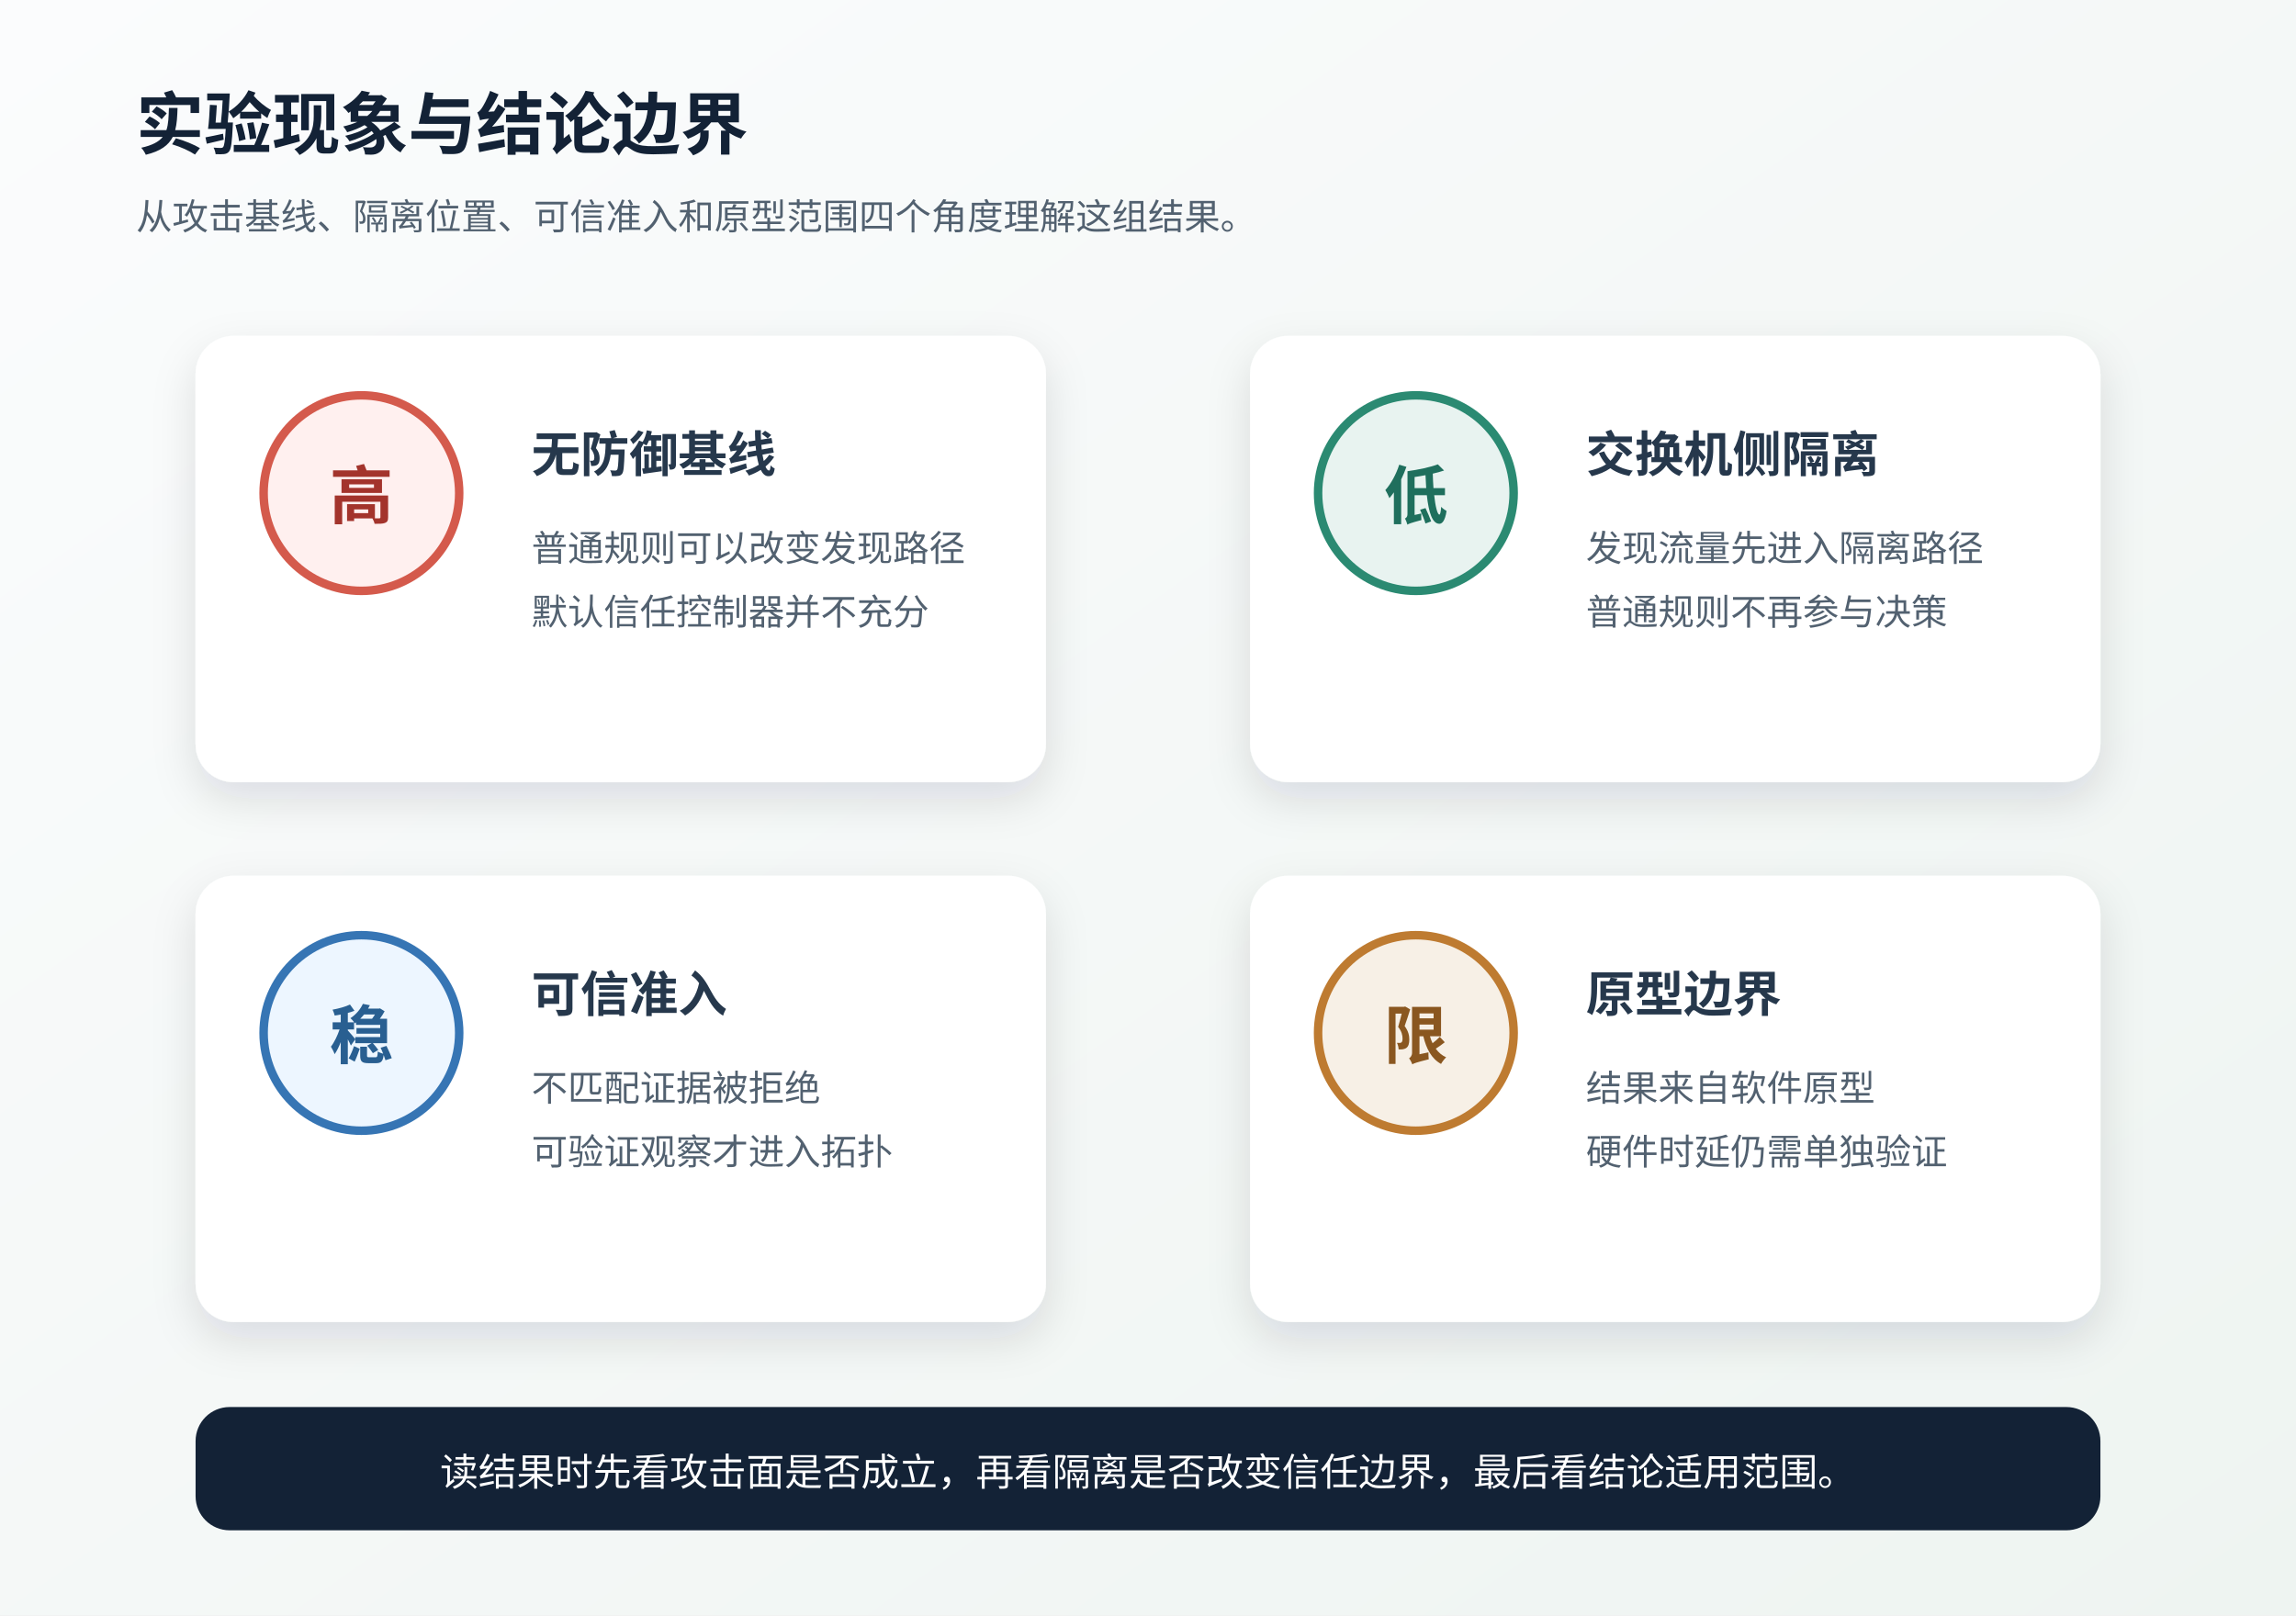
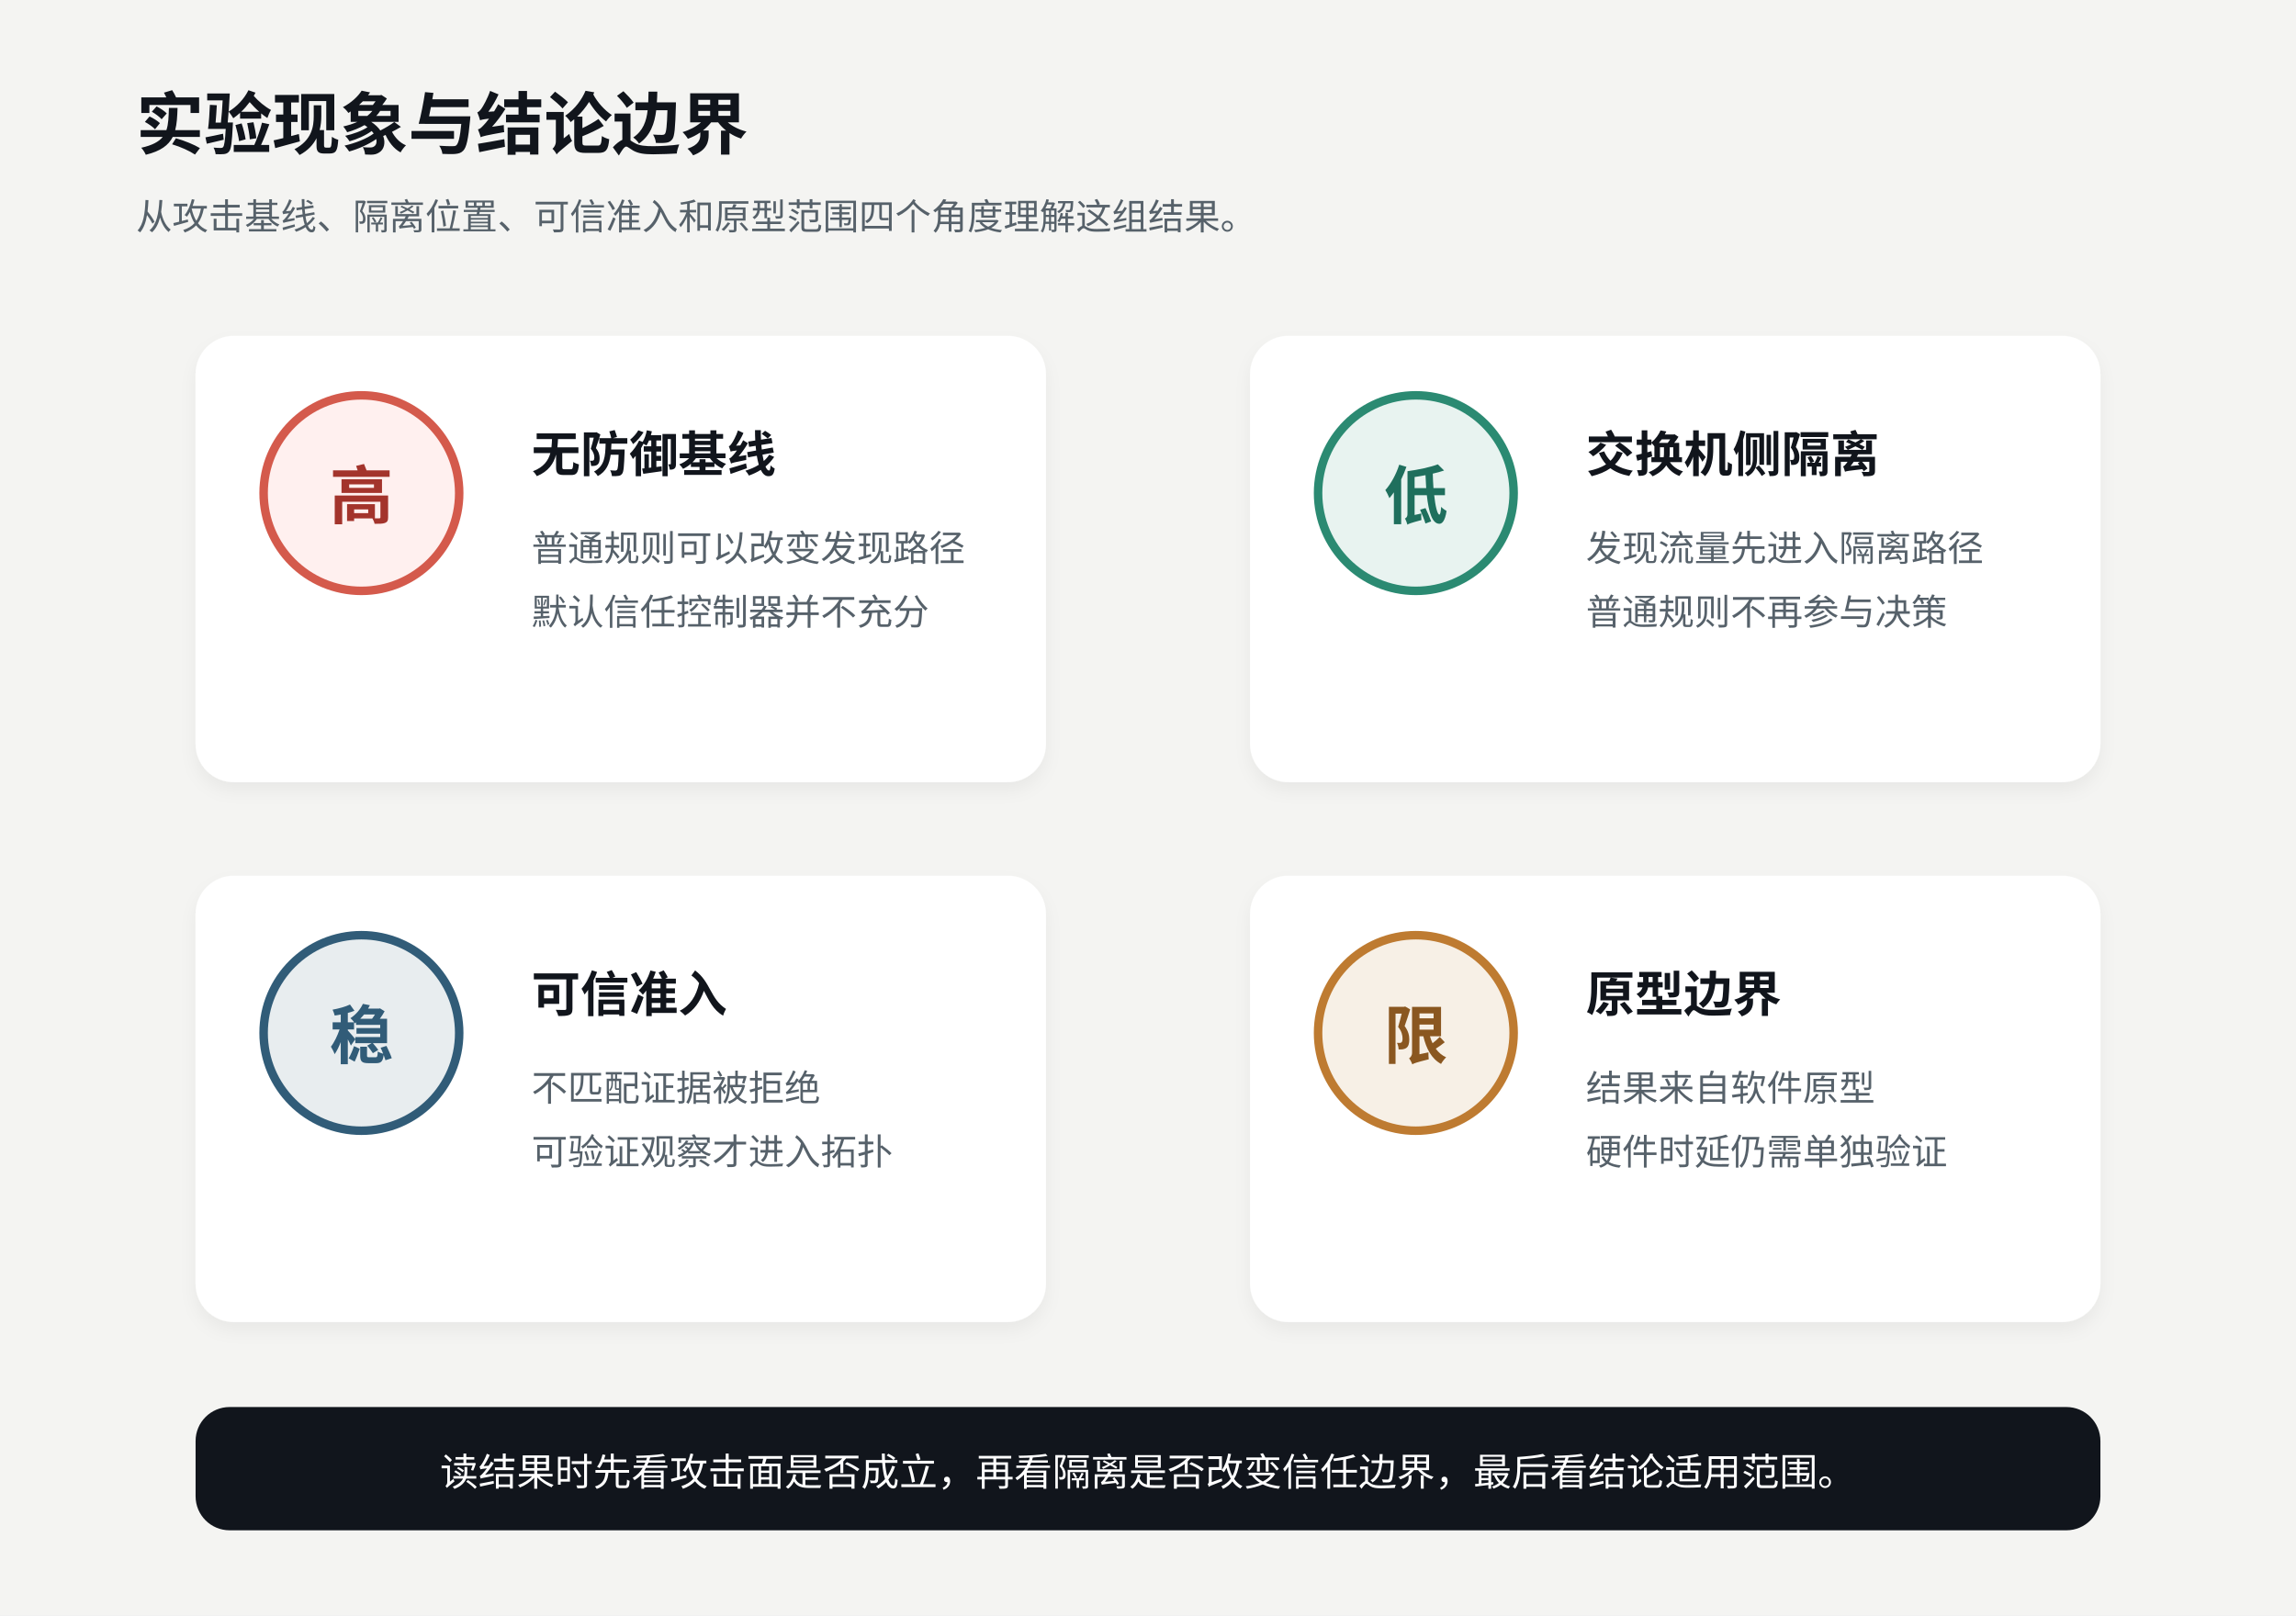
<svg xmlns="http://www.w3.org/2000/svg" width="1080" height="760" viewBox="0 0 1080 760" role="img" aria-labelledby="title desc">
  <defs>
    <linearGradient id="bg3" x1="0" y1="0" x2="1" y2="1">
-       <stop offset="0" stop-color="#fbfcfd" />
-       <stop offset="1" stop-color="#eef4f1" />
+       <stop offset="0" stop-color="#f4f4f2" />
+       <stop offset="1" stop-color="#f4f4f2" />
    </linearGradient>
    <filter id="shadow3" x="-20%" y="-20%" width="140%" height="140%">
-       <feDropShadow dx="0" dy="8" stdDeviation="10" flood-color="#152234" flood-opacity="0.12" />
+       <feDropShadow dx="0" dy="4" stdDeviation="4" flood-color="#11151c" flood-opacity="0.05" />
    </filter>
  </defs>
  <rect width="1080" height="760" fill="url(#bg3)" />
-   <text x="64" y="70" font-family="Arial, 'PingFang SC', 'Noto Sans CJK SC', sans-serif" font-size="32" font-weight="700" fill="#132236">实验现象与结论边界</text>
-   <text x="64" y="108" font-family="Arial, 'PingFang SC', 'Noto Sans CJK SC', sans-serif" font-size="17" fill="#526170">从攻击基线、隔离位置、可信准入和原型范围四个角度理解这组结果。</text>
+   <text x="64" y="70" font-family="Arial, 'PingFang SC', 'Noto Sans CJK SC', sans-serif" font-size="32" font-weight="700" fill="#11151c">实验现象与结论边界</text>
+   <text x="64" y="108" font-family="Arial, 'PingFang SC', 'Noto Sans CJK SC', sans-serif" font-size="17" fill="#56616a">从攻击基线、隔离位置、可信准入和原型范围四个角度理解这组结果。</text>
  <rect x="92" y="158" width="400" height="210" rx="18" fill="#ffffff" filter="url(#shadow3)" />
  <circle cx="170" cy="232" r="46" fill="#fff0ef" stroke="#d45a4c" stroke-width="4" />
  <text x="170" y="244" text-anchor="middle" font-family="Arial, 'PingFang SC', 'Noto Sans CJK SC', sans-serif" font-size="30" font-weight="700" fill="#a3342c">高</text>
-   <text x="250" y="222" font-family="Arial, 'PingFang SC', 'Noto Sans CJK SC', sans-serif" font-size="23" font-weight="700" fill="#26384c">无防御基线</text>
-   <text x="250" y="264" font-family="Arial, 'PingFang SC', 'Noto Sans CJK SC', sans-serif" font-size="17" fill="#526170">普通规则可以改变发现路径</text>
-   <text x="250" y="294" font-family="Arial, 'PingFang SC', 'Noto Sans CJK SC', sans-serif" font-size="17" fill="#526170">默认信任控制器并不充分</text>
+   <text x="250" y="222" font-family="Arial, 'PingFang SC', 'Noto Sans CJK SC', sans-serif" font-size="23" font-weight="700" fill="#11151c">无防御基线</text>
+   <text x="250" y="264" font-family="Arial, 'PingFang SC', 'Noto Sans CJK SC', sans-serif" font-size="17" fill="#56616a">普通规则可以改变发现路径</text>
+   <text x="250" y="294" font-family="Arial, 'PingFang SC', 'Noto Sans CJK SC', sans-serif" font-size="17" fill="#56616a">默认信任控制器并不充分</text>
  <rect x="588" y="158" width="400" height="210" rx="18" fill="#ffffff" filter="url(#shadow3)" />
  <circle cx="666" cy="232" r="46" fill="#e8f3f0" stroke="#2b8a72" stroke-width="4" />
  <text x="666" y="244" text-anchor="middle" font-family="Arial, 'PingFang SC', 'Noto Sans CJK SC', sans-serif" font-size="30" font-weight="700" fill="#1f6f5d">低</text>
-   <text x="746" y="222" font-family="Arial, 'PingFang SC', 'Noto Sans CJK SC', sans-serif" font-size="23" font-weight="700" fill="#26384c">交换机侧隔离</text>
-   <text x="746" y="264" font-family="Arial, 'PingFang SC', 'Noto Sans CJK SC', sans-serif" font-size="17" fill="#526170">发现流量先进入隔离路径</text>
-   <text x="746" y="294" font-family="Arial, 'PingFang SC', 'Noto Sans CJK SC', sans-serif" font-size="17" fill="#526170">普通规则不再参与决策</text>
+   <text x="746" y="222" font-family="Arial, 'PingFang SC', 'Noto Sans CJK SC', sans-serif" font-size="23" font-weight="700" fill="#11151c">交换机侧隔离</text>
+   <text x="746" y="264" font-family="Arial, 'PingFang SC', 'Noto Sans CJK SC', sans-serif" font-size="17" fill="#56616a">发现流量先进入隔离路径</text>
+   <text x="746" y="294" font-family="Arial, 'PingFang SC', 'Noto Sans CJK SC', sans-serif" font-size="17" fill="#56616a">普通规则不再参与决策</text>
  <rect x="92" y="412" width="400" height="210" rx="18" fill="#ffffff" filter="url(#shadow3)" />
-   <circle cx="170" cy="486" r="46" fill="#edf6ff" stroke="#3675b4" stroke-width="4" />
-   <text x="170" y="498" text-anchor="middle" font-family="Arial, 'PingFang SC', 'Noto Sans CJK SC', sans-serif" font-size="30" font-weight="700" fill="#295f91">稳</text>
-   <text x="250" y="476" font-family="Arial, 'PingFang SC', 'Noto Sans CJK SC', sans-serif" font-size="23" font-weight="700" fill="#26384c">可信准入</text>
-   <text x="250" y="518" font-family="Arial, 'PingFang SC', 'Noto Sans CJK SC', sans-serif" font-size="17" fill="#526170">不匹配证据被拒绝</text>
-   <text x="250" y="548" font-family="Arial, 'PingFang SC', 'Noto Sans CJK SC', sans-serif" font-size="17" fill="#526170">可验证观察才进入拓扑</text>
+   <circle cx="170" cy="486" r="46" fill="#e8edef" stroke="#315c78" stroke-width="4" />
+   <text x="170" y="498" text-anchor="middle" font-family="Arial, 'PingFang SC', 'Noto Sans CJK SC', sans-serif" font-size="30" font-weight="700" fill="#315c78">稳</text>
+   <text x="250" y="476" font-family="Arial, 'PingFang SC', 'Noto Sans CJK SC', sans-serif" font-size="23" font-weight="700" fill="#11151c">可信准入</text>
+   <text x="250" y="518" font-family="Arial, 'PingFang SC', 'Noto Sans CJK SC', sans-serif" font-size="17" fill="#56616a">不匹配证据被拒绝</text>
+   <text x="250" y="548" font-family="Arial, 'PingFang SC', 'Noto Sans CJK SC', sans-serif" font-size="17" fill="#56616a">可验证观察才进入拓扑</text>
  <rect x="588" y="412" width="400" height="210" rx="18" fill="#ffffff" filter="url(#shadow3)" />
  <circle cx="666" cy="486" r="46" fill="#f7f0e6" stroke="#be7b31" stroke-width="4" />
  <text x="666" y="498" text-anchor="middle" font-family="Arial, 'PingFang SC', 'Noto Sans CJK SC', sans-serif" font-size="30" font-weight="700" fill="#8a5720">限</text>
-   <text x="746" y="476" font-family="Arial, 'PingFang SC', 'Noto Sans CJK SC', sans-serif" font-size="23" font-weight="700" fill="#26384c">原型边界</text>
-   <text x="746" y="518" font-family="Arial, 'PingFang SC', 'Noto Sans CJK SC', sans-serif" font-size="17" fill="#526170">结果来自软件原型</text>
-   <text x="746" y="548" font-family="Arial, 'PingFang SC', 'Noto Sans CJK SC', sans-serif" font-size="17" fill="#526170">硬件时延仍需单独验证</text>
-   <rect x="92" y="662" width="896" height="58" rx="16" fill="#132236" />
+   <text x="746" y="476" font-family="Arial, 'PingFang SC', 'Noto Sans CJK SC', sans-serif" font-size="23" font-weight="700" fill="#11151c">原型边界</text>
+   <text x="746" y="518" font-family="Arial, 'PingFang SC', 'Noto Sans CJK SC', sans-serif" font-size="17" fill="#56616a">结果来自软件原型</text>
+   <text x="746" y="548" font-family="Arial, 'PingFang SC', 'Noto Sans CJK SC', sans-serif" font-size="17" fill="#56616a">硬件时延仍需单独验证</text>
+   <rect x="92" y="662" width="896" height="58" rx="16" fill="#11151c" />
  <text x="540" y="699" text-anchor="middle" font-family="Arial, 'PingFang SC', 'Noto Sans CJK SC', sans-serif" font-size="18" fill="#ffffff">读结果时先看攻击面是否成立，再看隔离是否改变信任边界，最后看结论适用范围。</text>
</svg>
